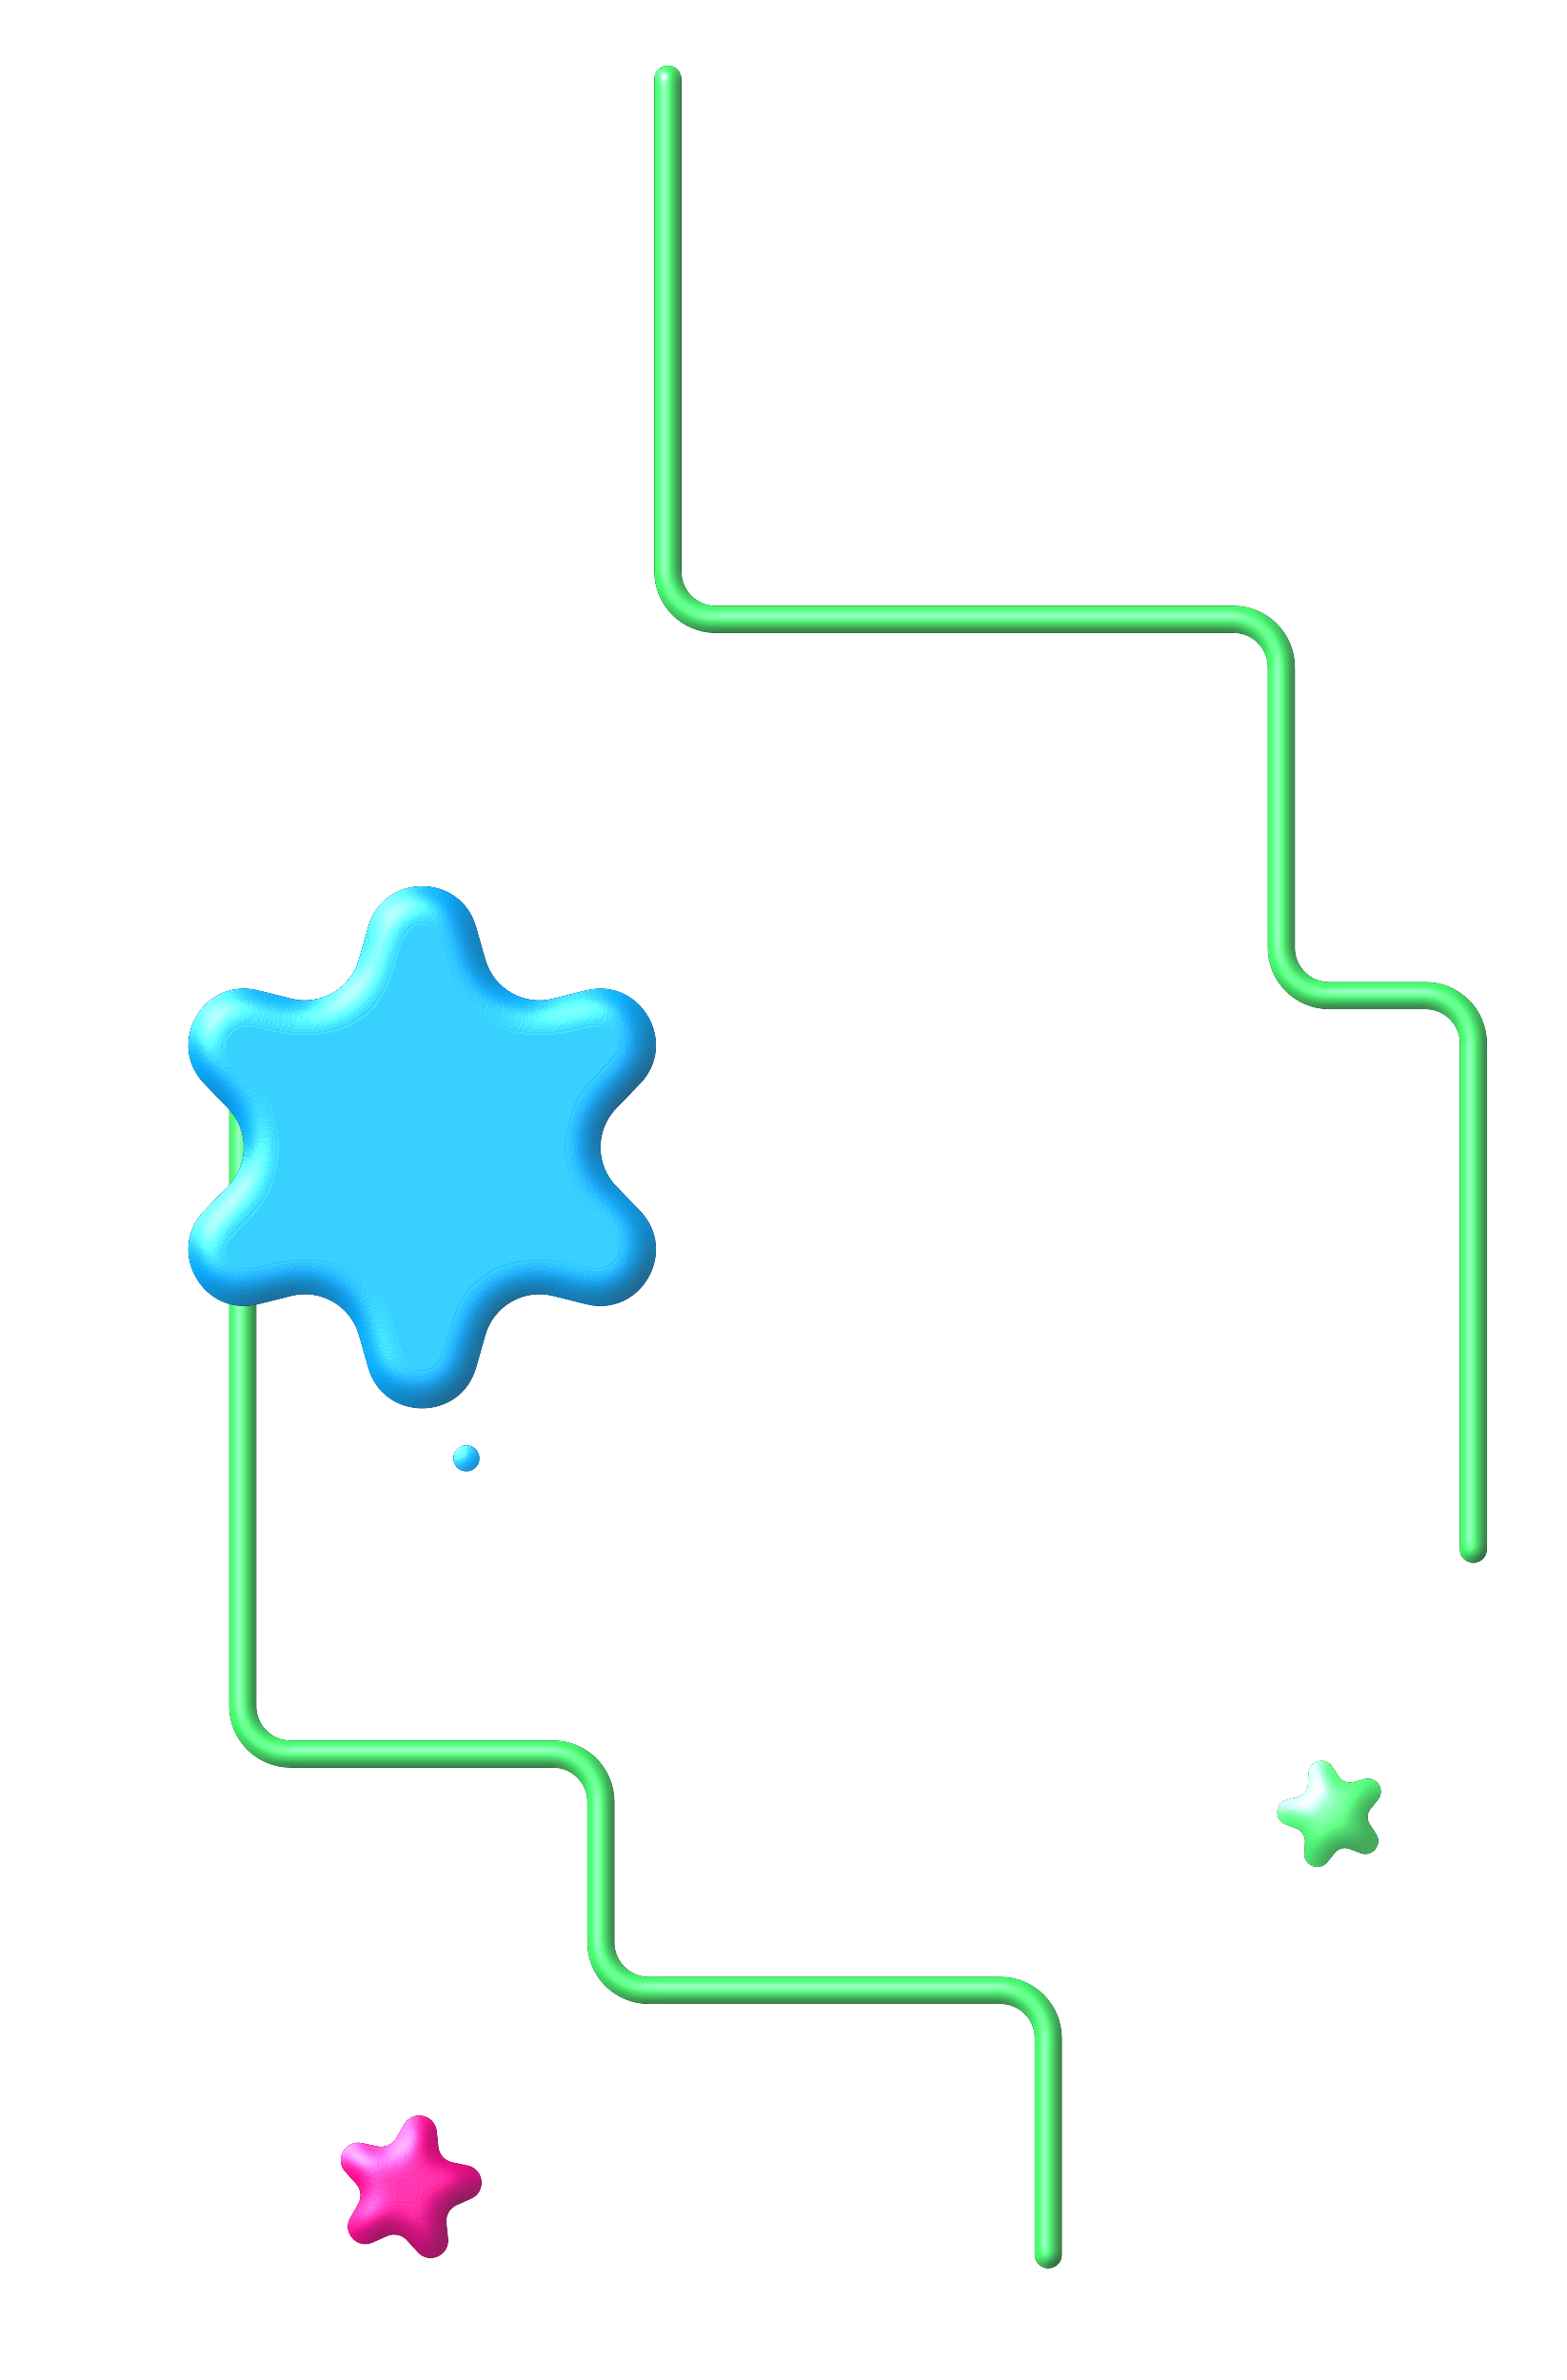
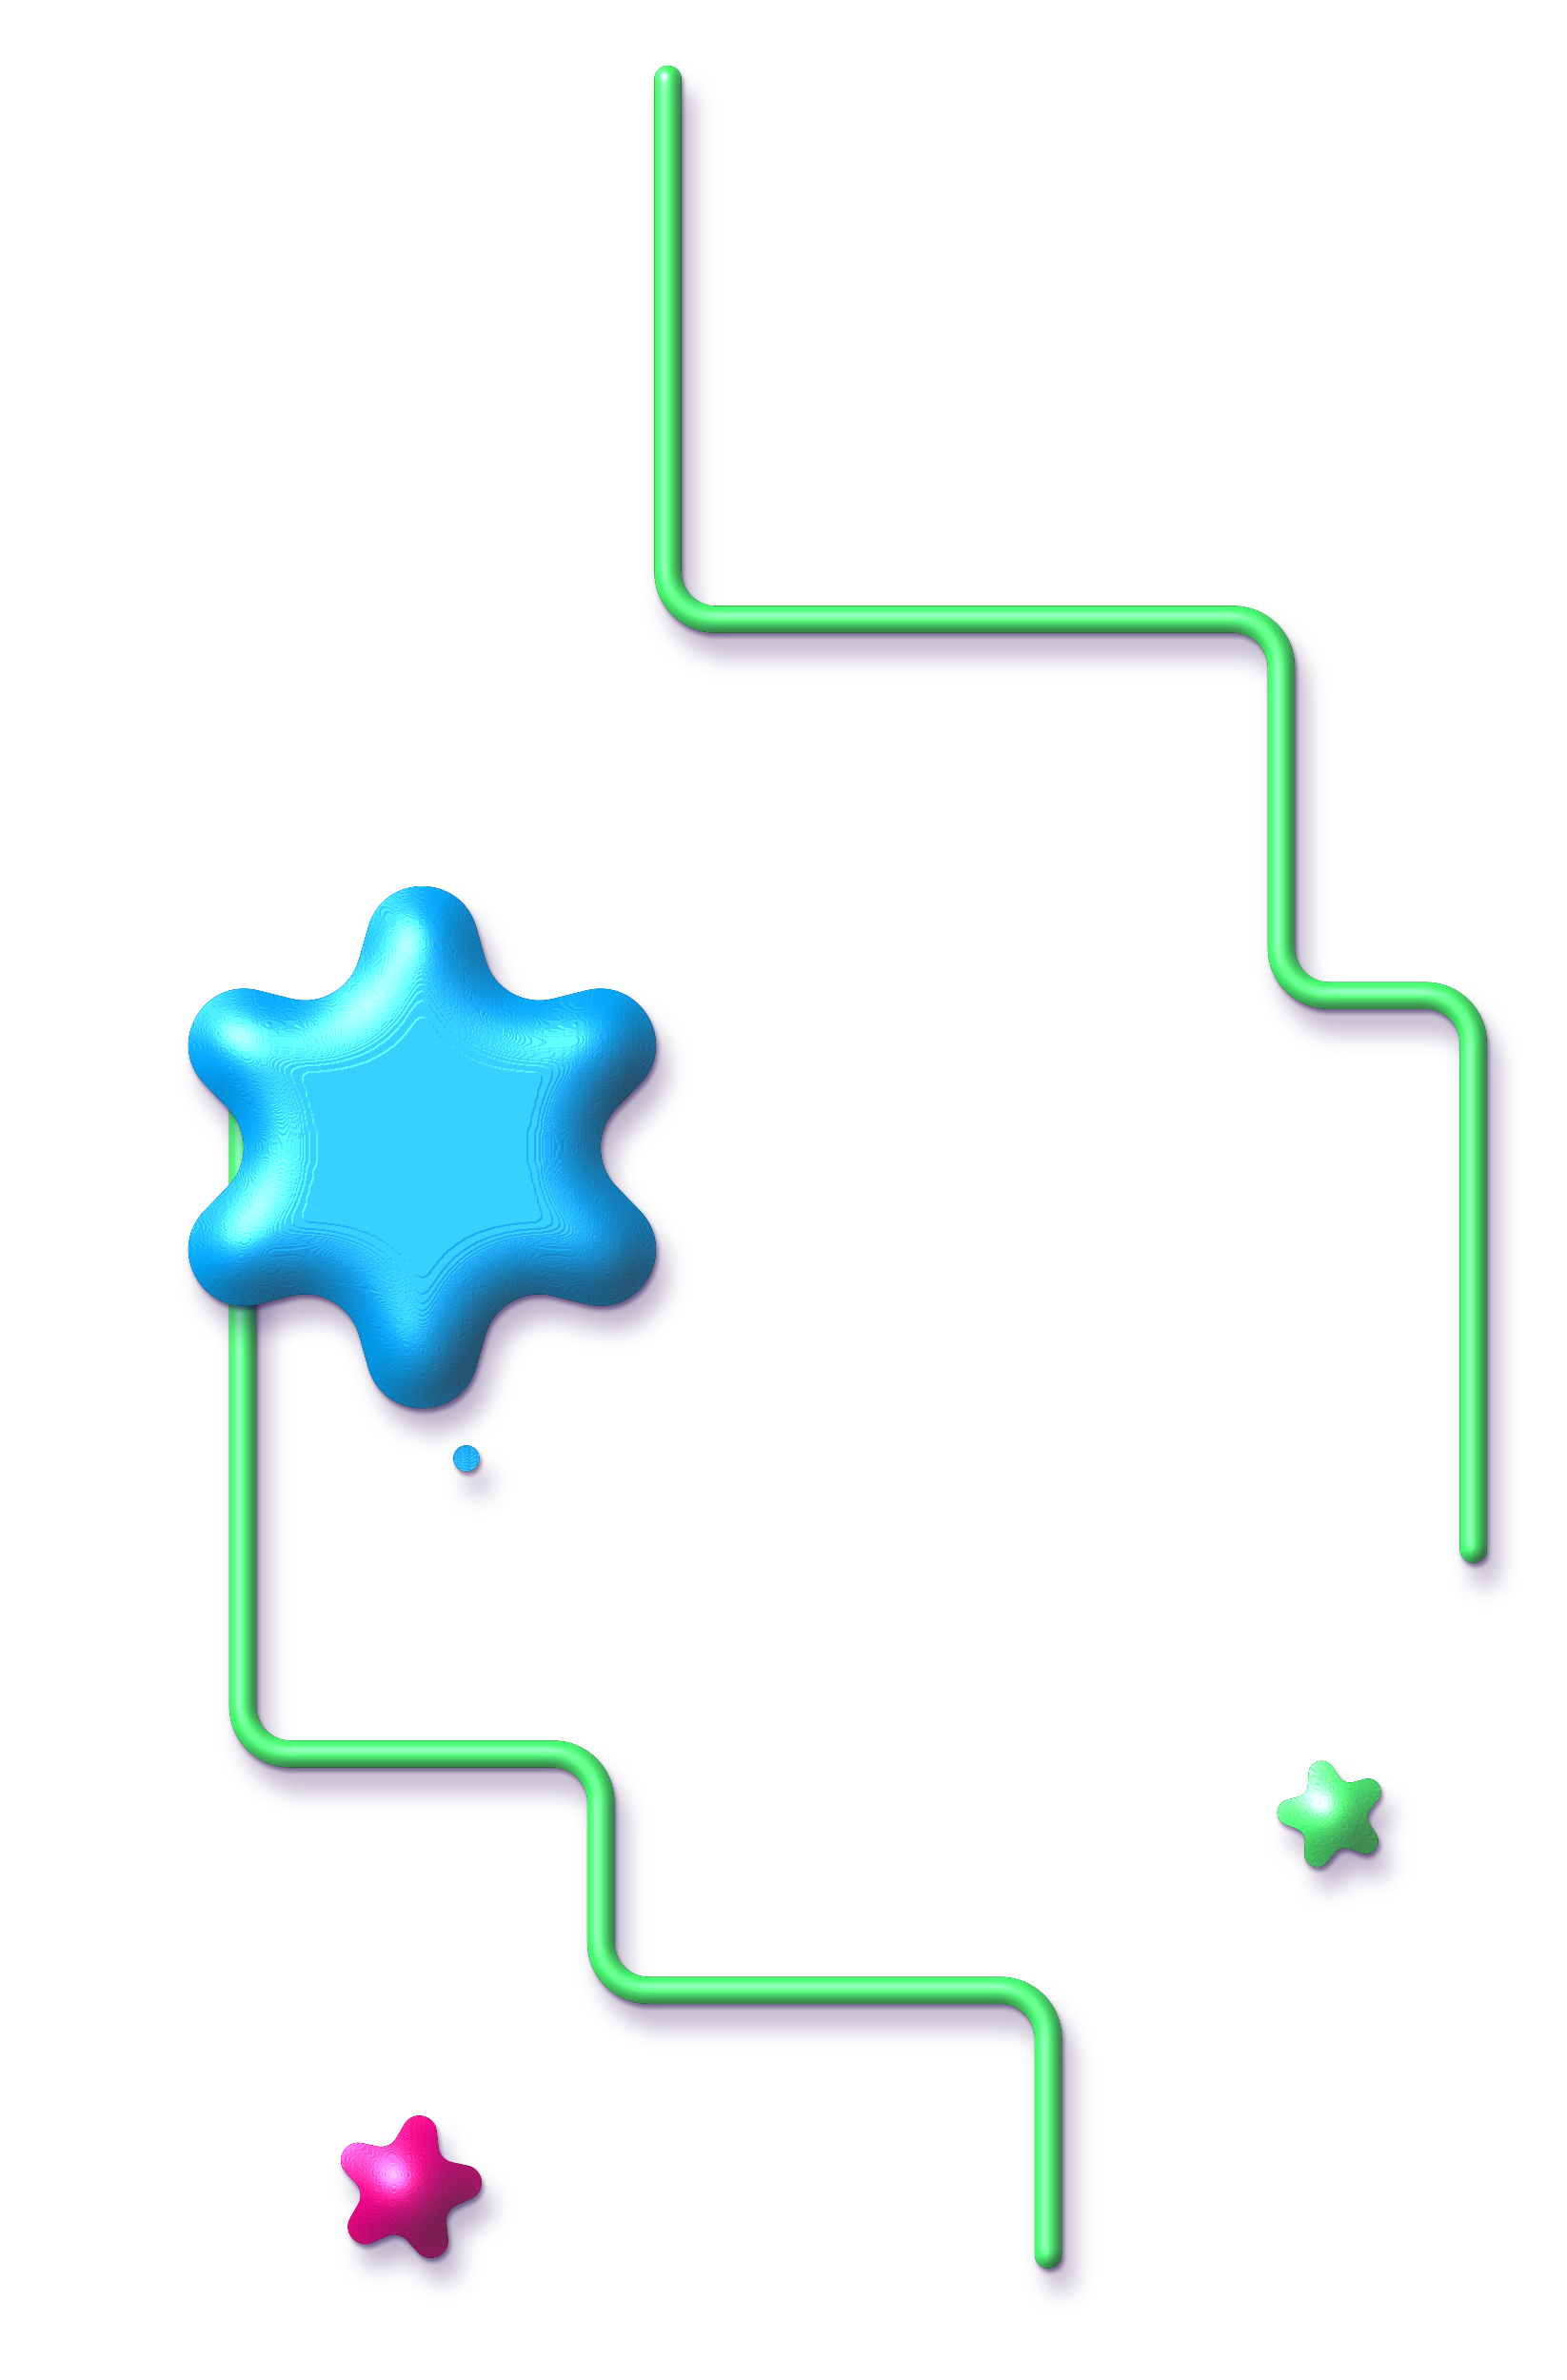
<svg xmlns="http://www.w3.org/2000/svg" width="1188" height="1805" viewBox="-60 -60 1188 1805" fill="none">
  <defs>
    <filter id="pipe" x="-40" y="-40" width="1150" height="1770" filterUnits="userSpaceOnUse" color-interpolation-filters="sRGB">
      <feGaussianBlur in="SourceAlpha" stdDeviation="4.5" result="soft" />
      <feDiffuseLighting in="soft" surfaceScale="6" diffuseConstant="1.25" lighting-color="#fff" result="key">
        <feDistantLight azimuth="225" elevation="50" />
      </feDiffuseLighting>
      <feComposite in="key" in2="SourceGraphic" operator="arithmetic" k1="1" result="lit" />
      <feDiffuseLighting in="soft" surfaceScale="6" diffuseConstant=".5" lighting-color="#e8fff0" result="bounce">
        <feDistantLight azimuth="40" elevation="18" />
      </feDiffuseLighting>
      <feComposite in="bounce" in2="SourceAlpha" operator="in" result="bounceIn" />
      <feComposite in="lit" in2="bounceIn" operator="arithmetic" k2="1" k3=".35" result="toned" />
      <feSpecularLighting in="soft" surfaceScale="6" specularConstant=".9" specularExponent="34" lighting-color="#fff" result="spec">
        <feDistantLight azimuth="225" elevation="52" />
      </feSpecularLighting>
      <feComposite in="spec" in2="SourceAlpha" operator="in" result="gloss" />
      <feComposite in="toned" in2="gloss" operator="arithmetic" k2="1" k3=".8" result="body" />
+       <feGaussianBlur in="SourceAlpha" stdDeviation="1.6" result="c1" />
+       <feOffset in="c1" dx="1.5" dy="3" result="c2" />
+       <feColorMatrix in="c2" values="0 0 0 0 .1 0 0 0 0 0 0 0 0 0 .25 0 0 0 .5 0" result="contact" />
+       <feGaussianBlur in="SourceAlpha" stdDeviation="9" result="f1" />
+       <feOffset in="f1" dx="9" dy="18" result="f2" />
+       <feColorMatrix in="f2" values="0 0 0 0 .12 0 0 0 0 0 0 0 0 0 .3 0 0 0 .3 0" result="far" />
      <feMerge>
+         <feMergeNode in="far" />
+         <feMergeNode in="contact" />
        <feMergeNode in="body" />
      </feMerge>
    </filter>
    <filter id="blob" x="-40" y="-40" width="1150" height="1770" filterUnits="userSpaceOnUse" color-interpolation-filters="sRGB">
-       <feGaussianBlur in="SourceAlpha" stdDeviation="11" result="soft" />
-       <feDiffuseLighting in="soft" surfaceScale="10" diffuseConstant="1.25" lighting-color="#fff" result="key">
+       <feGaussianBlur in="SourceAlpha" stdDeviation="24" result="soft" />
+       <feDiffuseLighting in="soft" surfaceScale="30" diffuseConstant="1.25" lighting-color="#fff" result="key">
        <feDistantLight azimuth="225" elevation="50" />
      </feDiffuseLighting>
      <feComposite in="key" in2="SourceGraphic" operator="arithmetic" k1="1" result="lit" />
-       <feDiffuseLighting in="soft" surfaceScale="10" diffuseConstant=".5" lighting-color="#ffe6f6" result="bounce">
+       <feDiffuseLighting in="soft" surfaceScale="30" diffuseConstant=".5" lighting-color="#ffe6f6" result="bounce">
        <feDistantLight azimuth="40" elevation="18" />
      </feDiffuseLighting>
      <feComposite in="bounce" in2="SourceAlpha" operator="in" result="bounceIn" />
      <feComposite in="lit" in2="bounceIn" operator="arithmetic" k2="1" k3=".35" result="toned" />
-       <feSpecularLighting in="soft" surfaceScale="10" specularConstant=".9" specularExponent="26" lighting-color="#fff" result="spec">
+       <feSpecularLighting in="soft" surfaceScale="30" specularConstant=".9" specularExponent="26" lighting-color="#fff" result="spec">
        <feDistantLight azimuth="225" elevation="52" />
      </feSpecularLighting>
      <feComposite in="spec" in2="SourceAlpha" operator="in" result="gloss" />
      <feComposite in="toned" in2="gloss" operator="arithmetic" k2="1" k3=".8" result="body" />
+       <feGaussianBlur in="SourceAlpha" stdDeviation="1.6" result="c1" />
+       <feOffset in="c1" dx="1.5" dy="3" result="c2" />
+       <feColorMatrix in="c2" values="0 0 0 0 .1 0 0 0 0 0 0 0 0 0 .25 0 0 0 .5 0" result="contact" />
+       <feGaussianBlur in="SourceAlpha" stdDeviation="9" result="f1" />
+       <feOffset in="f1" dx="9" dy="18" result="f2" />
+       <feColorMatrix in="f2" values="0 0 0 0 .12 0 0 0 0 0 0 0 0 0 .3 0 0 0 .3 0" result="far" />
      <feMerge>
+         <feMergeNode in="far" />
+         <feMergeNode in="contact" />
        <feMergeNode in="body" />
      </feMerge>
    </filter>
  </defs>
  <g filter="url(#pipe)">
    <g transform="scale(.1)">
      <path d="M1241 7555.48L1241 12339.7C1241 12540 1403.45 12702.5 1603.83 12702.5L3594.06 12702.5C3794.45 12702.5 3956.89 12864.9 3956.89 13065.3L3956.89 14132.1C3956.89 14332.5 4119.33 14494.9 4319.72 14494.9L6987.19 14494.9C7187.57 14494.9 7350.02 14657.3 7350.02 14857.7L7350.02 16500" stroke-width="206" stroke="#45F46E" stroke-linecap="round" />
      <path d="M4465 -0L4465 3734.22C4465 3934.61 4627.45 4097.05 4827.83 4097.05L8754.73 4097.05C8955.11 4097.05 9117.56 4259.5 9117.56 4459.88L9117.56 6587.78C9117.56 6788.16 9280 6950.6 9480.39 6950.6L10211.2 6950.6C10411.6 6950.6 10574 7113.05 10574 7313.43L10574 11149.7" stroke-width="206" stroke="#45F46E" stroke-linecap="round" />
    </g>
  </g>
  <g filter="url(#blob)">
    <g transform="scale(.1)">
      <path transform="translate(-1765 0)" d="M3910.32 15653.2C3784.6 15626.4 3698.16 15776.1 3784.18 15871.7L3864.68 15961C3903.14 16003.8 3909.74 16066.4 3881.01 16116.1L3820.88 16220.3C3756.64 16331.5 3872.37 16460 3989.78 16407.8L4099.65 16358.9C4152.16 16335.5 4213.75 16348.6 4252.22 16391.3L4332.72 16480.7C4418.73 16576.2 4576.7 16505.9 4563.24 16378.1L4550.65 16258.5C4544.63 16201.4 4576.11 16146.9 4628.61 16123.5L4738.49 16074.6C4855.89 16022.4 4837.79 15850.4 4712.06 15823.7L4594.41 15798.7C4538.18 15786.7 4496.04 15739.9 4490.03 15682.8L4477.43 15563.2C4463.98 15435.4 4294.82 15399.4 4230.58 15510.7L4170.45 15614.8C4141.72 15664.6 4084.2 15690.1 4027.98 15678.2L3910.32 15653.2Z" fill="#E50081" />
      <path d="M949.684 8582.2C651.795 8889.9 943.615 9395.35 1359.03 9291.22L1608.77 9228.62C1831.61 9172.76 2058.58 9303.8 2121.63 9524.72L2192.28 9772.29C2309.81 10184.1 2893.45 10184.1 3010.98 9772.29L3081.64 9524.72C3144.69 9303.8 3371.65 9172.76 3594.5 9228.62L3844.23 9291.22C4259.65 9395.35 4551.47 8889.9 4253.58 8582.2L4074.5 8397.22C3914.71 8232.16 3914.71 7970.09 4074.5 7805.03L4253.58 7620.05C4551.47 7312.35 4259.65 6806.9 3844.23 6911.03L3594.5 6973.63C3371.65 7029.49 3144.69 6898.45 3081.64 6677.54L3010.98 6429.96C2893.45 6018.13 2309.81 6018.13 2192.28 6429.96L2121.63 6677.53C2058.58 6898.45 1831.61 7029.49 1608.77 6973.63L1359.04 6911.03C943.616 6806.9 651.795 7312.35 949.684 7620.05L1128.76 7805.03C1288.56 7970.09 1288.56 8232.16 1128.76 8397.22L949.684 8582.2Z" fill="#00A1F5" />
      <circle cx="2937.01" cy="10460" r="99.011" fill="#00A1F5" />
      <path transform="translate(330 0)" d="M8994 12847.6C8999.06 12752.3 9123.35 12719 9175.37 12799L9224.06 12873.8C9247.33 12909.6 9291.06 12926.3 9332.37 12915.2L9418.81 12892.1C9511.18 12867.3 9581.19 12975 9520.97 13049.2L9464.62 13118.6C9437.69 13151.8 9435.21 13198.4 9458.48 13234.2L9507.17 13309.1C9559.19 13389.1 9478.17 13488.9 9388.93 13454.8L9305.41 13422.8C9265.5 13407.5 9220.24 13419.7 9193.31 13452.8L9136.96 13522.3C9076.74 13596.5 8956.66 13550.5 8961.72 13455.2L8966.46 13366.1C8968.72 13323.4 8943.23 13284.2 8903.32 13269L8819.8 13237C8730.56 13202.9 8737.37 13074.7 8829.74 13049.9L8916.19 13026.8C8957.5 13015.7 8987 12979.3 8989.26 12936.7L8994 12847.6Z" fill="#45F46E" />
    </g>
  </g>
</svg>
